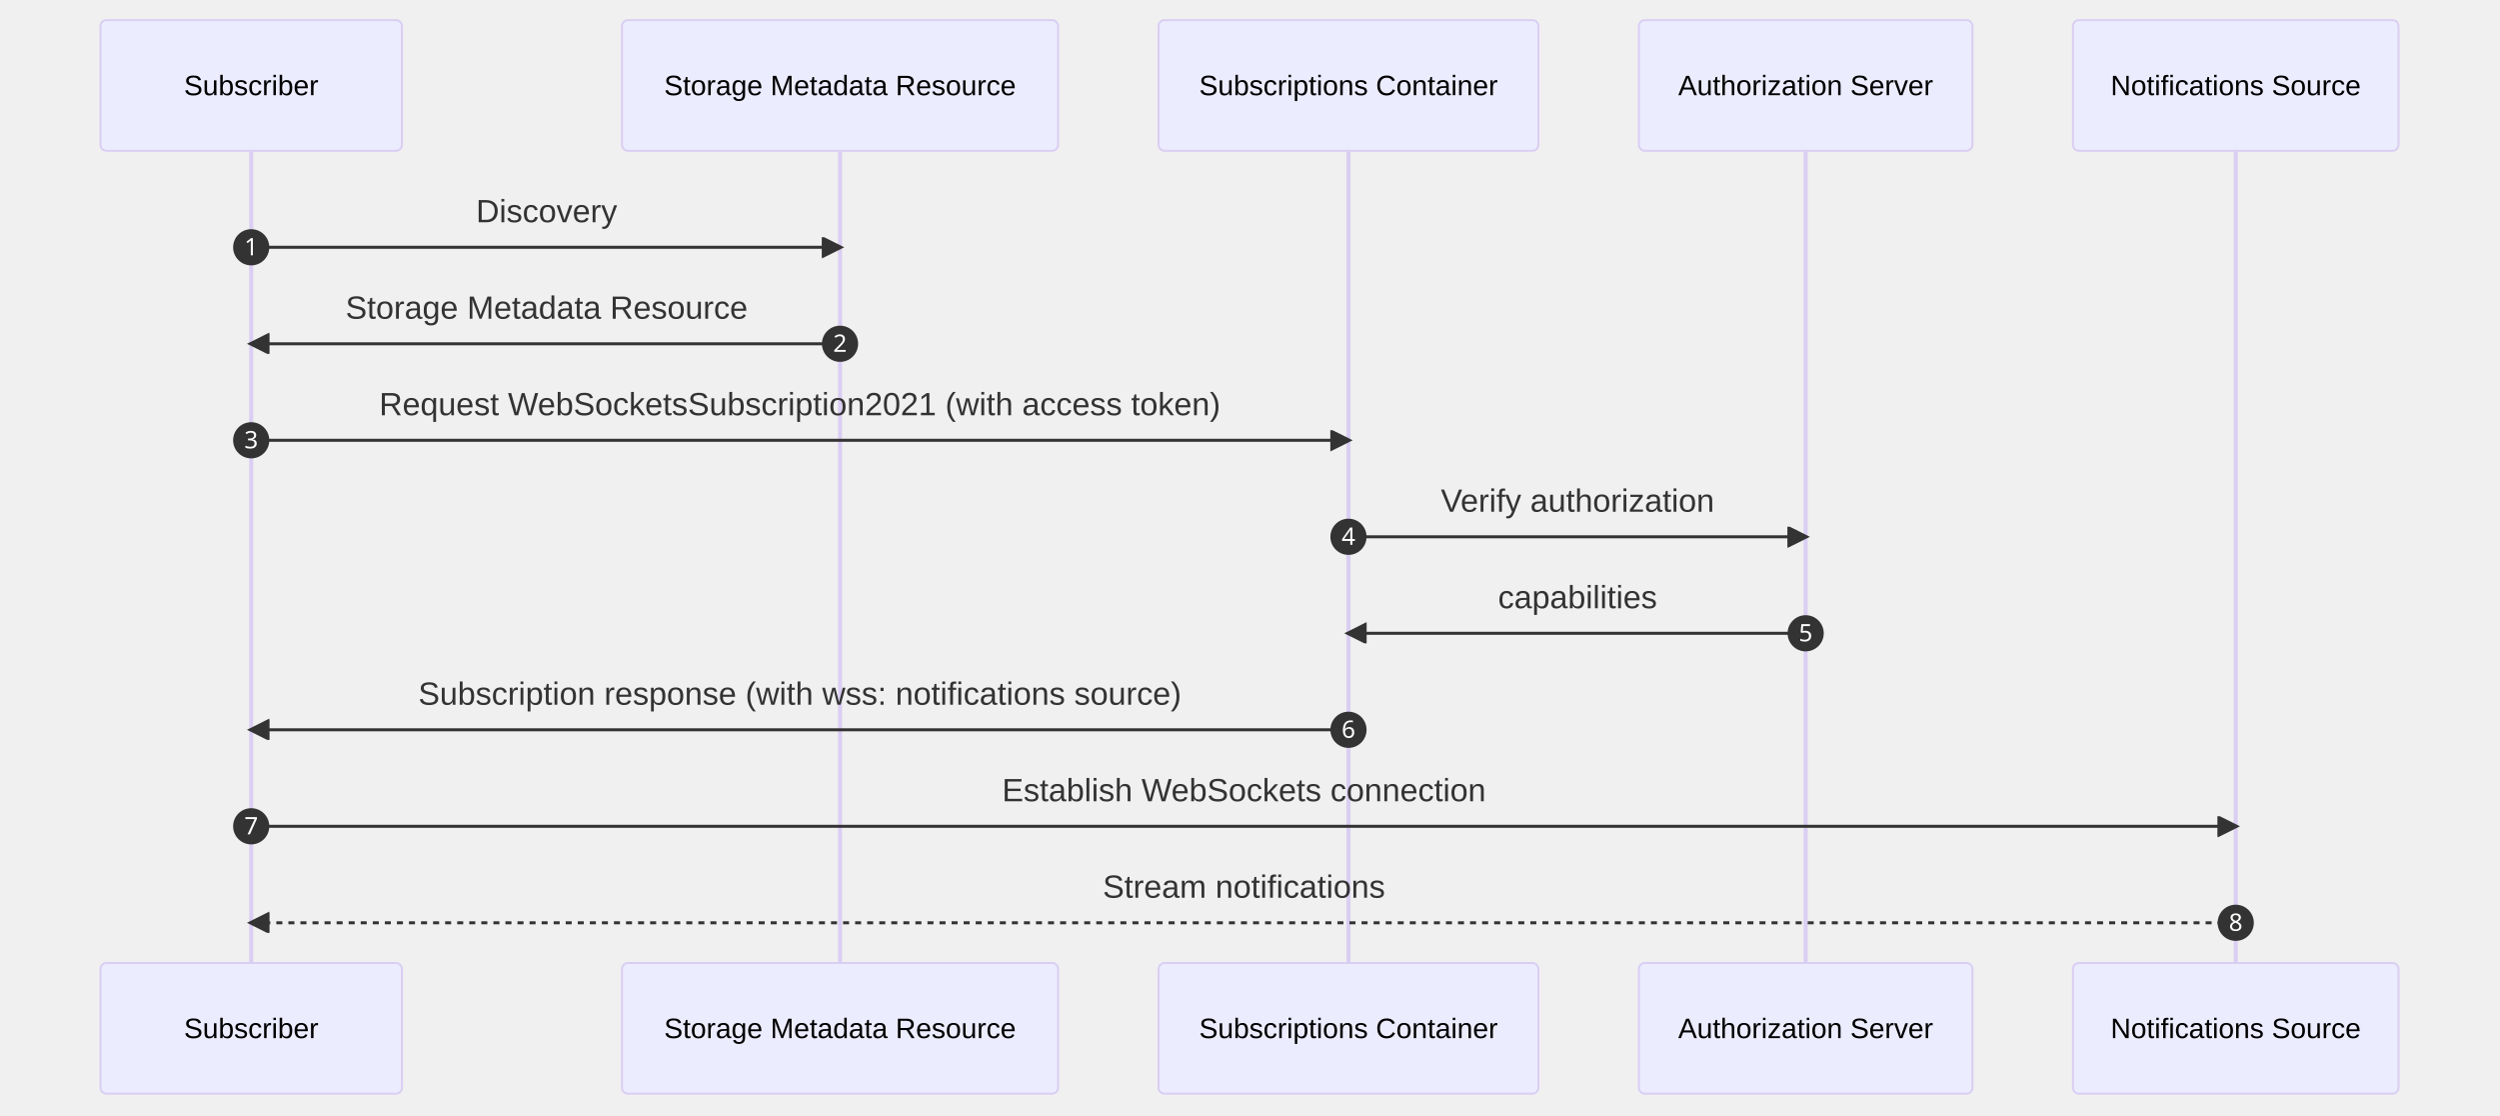
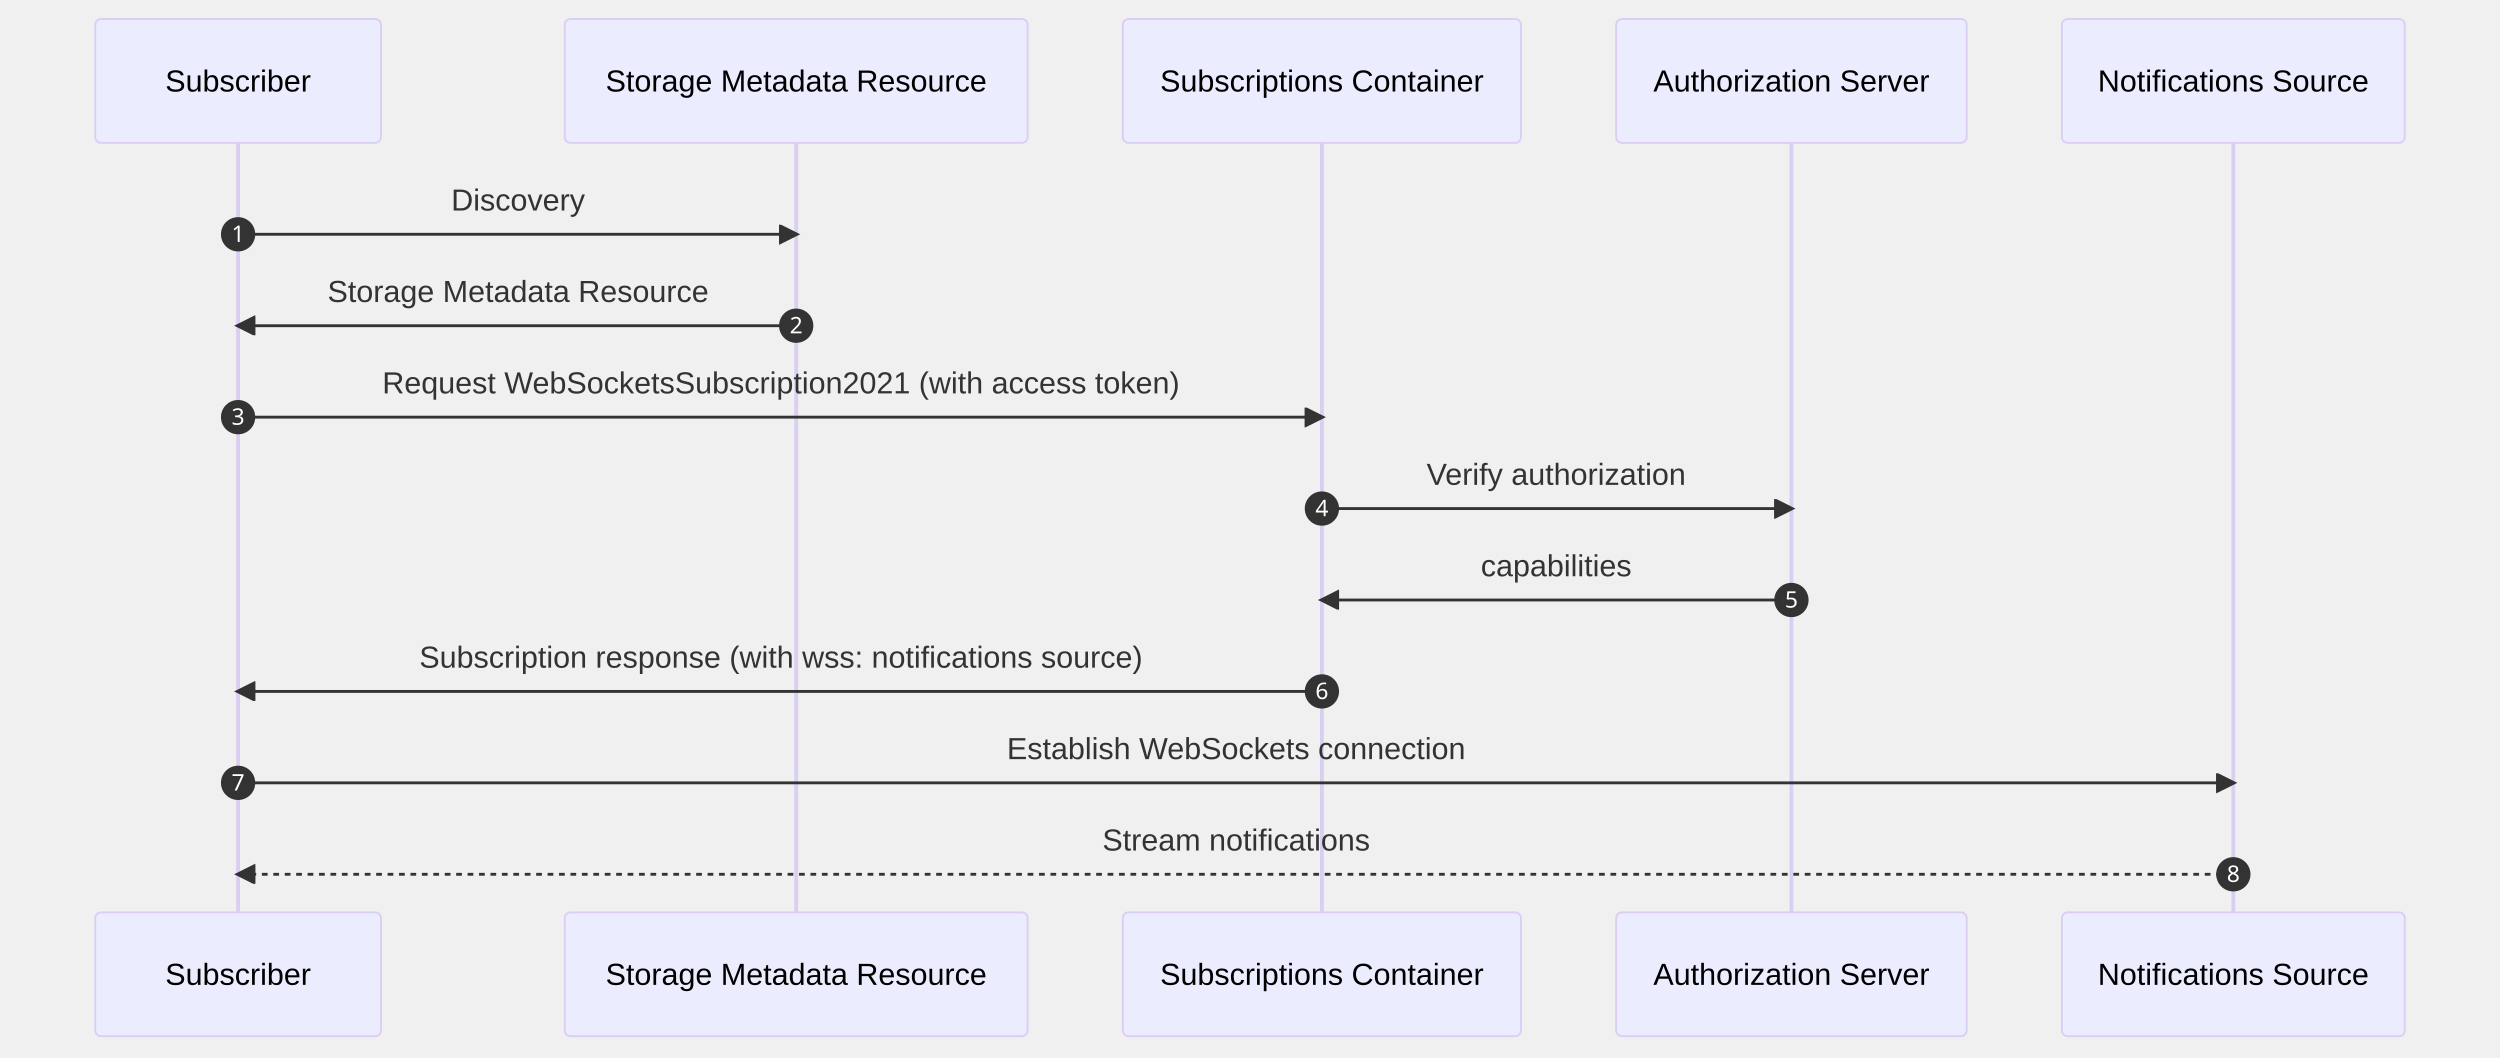
- <svg xmlns="http://www.w3.org/2000/svg" aria-labelledby="chart-title-mermaid-1667921616541 chart-desc-mermaid-1667921616541" role="img" viewBox="-50 -10 1243.5 555" style="max-width: 1243.5px; background-color: white;" width="100%" id="mermaid-1667921616541">
-   <style>#mermaid-1667921616541 {font-family:"trebuchet ms",verdana,arial,sans-serif;font-size:16px;fill:#333;}#mermaid-1667921616541 .error-icon{fill:#552222;}#mermaid-1667921616541 .error-text{fill:#552222;stroke:#552222;}#mermaid-1667921616541 .edge-thickness-normal{stroke-width:2px;}#mermaid-1667921616541 .edge-thickness-thick{stroke-width:3.5px;}#mermaid-1667921616541 .edge-pattern-solid{stroke-dasharray:0;}#mermaid-1667921616541 .edge-pattern-dashed{stroke-dasharray:3;}#mermaid-1667921616541 .edge-pattern-dotted{stroke-dasharray:2;}#mermaid-1667921616541 .marker{fill:#333333;stroke:#333333;}#mermaid-1667921616541 .marker.cross{stroke:#333333;}#mermaid-1667921616541 svg{font-family:"trebuchet ms",verdana,arial,sans-serif;font-size:16px;}#mermaid-1667921616541 .actor{stroke:hsl(259.626, 59.777%, 87.902%);fill:#ECECFF;}#mermaid-1667921616541 text.actor&gt;tspan{fill:black;stroke:none;}#mermaid-1667921616541 .actor-line{stroke:grey;}#mermaid-1667921616541 .messageLine0{stroke-width:1.5;stroke-dasharray:none;stroke:#333;}#mermaid-1667921616541 .messageLine1{stroke-width:1.5;stroke-dasharray:2,2;stroke:#333;}#mermaid-1667921616541 #arrowhead path{fill:#333;stroke:#333;}#mermaid-1667921616541 .sequenceNumber{fill:white;}#mermaid-1667921616541 #sequencenumber{fill:#333;}#mermaid-1667921616541 #crosshead path{fill:#333;stroke:#333;}#mermaid-1667921616541 .messageText{fill:#333;stroke:none;}#mermaid-1667921616541 .labelBox{stroke:hsl(259.626, 59.777%, 87.902%);fill:#ECECFF;}#mermaid-1667921616541 .labelText,#mermaid-1667921616541 .labelText&gt;tspan{fill:black;stroke:none;}#mermaid-1667921616541 .loopText,#mermaid-1667921616541 .loopText&gt;tspan{fill:black;stroke:none;}#mermaid-1667921616541 .loopLine{stroke-width:2px;stroke-dasharray:2,2;stroke:hsl(259.626, 59.777%, 87.902%);fill:hsl(259.626, 59.777%, 87.902%);}#mermaid-1667921616541 .note{stroke:#aaaa33;fill:#fff5ad;}#mermaid-1667921616541 .noteText,#mermaid-1667921616541 .noteText&gt;tspan{fill:black;stroke:none;}#mermaid-1667921616541 .activation0{fill:#f4f4f4;stroke:#666;}#mermaid-1667921616541 .activation1{fill:#f4f4f4;stroke:#666;}#mermaid-1667921616541 .activation2{fill:#f4f4f4;stroke:#666;}#mermaid-1667921616541 .actorPopupMenu{position:absolute;}#mermaid-1667921616541 .actorPopupMenuPanel{position:absolute;fill:#ECECFF;box-shadow:0px 8px 16px 0px rgba(0,0,0,0.2);filter:drop-shadow(3px 5px 2px rgb(0 0 0 / 0.4));}#mermaid-1667921616541 .actor-man line{stroke:hsl(259.626, 59.777%, 87.902%);fill:#ECECFF;}#mermaid-1667921616541 .actor-man circle,#mermaid-1667921616541 line{stroke:hsl(259.626, 59.777%, 87.902%);fill:#ECECFF;stroke-width:2px;}#mermaid-1667921616541 :root{--mermaid-font-family:"trebuchet ms",verdana,arial,sans-serif;}</style>
+ <svg xmlns="http://www.w3.org/2000/svg" aria-labelledby="chart-title-mermaid-1668695812814 chart-desc-mermaid-1668695812814" role="img" viewBox="-50 -10 1312.5 555" style="max-width: 1312.5px; background-color: white;" width="100%" id="mermaid-1668695812814">
+   <style>#mermaid-1668695812814 {font-family:"trebuchet ms",verdana,arial,sans-serif;font-size:16px;fill:#333;}#mermaid-1668695812814 .error-icon{fill:#552222;}#mermaid-1668695812814 .error-text{fill:#552222;stroke:#552222;}#mermaid-1668695812814 .edge-thickness-normal{stroke-width:2px;}#mermaid-1668695812814 .edge-thickness-thick{stroke-width:3.5px;}#mermaid-1668695812814 .edge-pattern-solid{stroke-dasharray:0;}#mermaid-1668695812814 .edge-pattern-dashed{stroke-dasharray:3;}#mermaid-1668695812814 .edge-pattern-dotted{stroke-dasharray:2;}#mermaid-1668695812814 .marker{fill:#333333;stroke:#333333;}#mermaid-1668695812814 .marker.cross{stroke:#333333;}#mermaid-1668695812814 svg{font-family:"trebuchet ms",verdana,arial,sans-serif;font-size:16px;}#mermaid-1668695812814 .actor{stroke:hsl(259.626, 59.777%, 87.902%);fill:#ECECFF;}#mermaid-1668695812814 text.actor&gt;tspan{fill:black;stroke:none;}#mermaid-1668695812814 .actor-line{stroke:grey;}#mermaid-1668695812814 .messageLine0{stroke-width:1.5;stroke-dasharray:none;stroke:#333;}#mermaid-1668695812814 .messageLine1{stroke-width:1.5;stroke-dasharray:2,2;stroke:#333;}#mermaid-1668695812814 #arrowhead path{fill:#333;stroke:#333;}#mermaid-1668695812814 .sequenceNumber{fill:white;}#mermaid-1668695812814 #sequencenumber{fill:#333;}#mermaid-1668695812814 #crosshead path{fill:#333;stroke:#333;}#mermaid-1668695812814 .messageText{fill:#333;stroke:none;}#mermaid-1668695812814 .labelBox{stroke:hsl(259.626, 59.777%, 87.902%);fill:#ECECFF;}#mermaid-1668695812814 .labelText,#mermaid-1668695812814 .labelText&gt;tspan{fill:black;stroke:none;}#mermaid-1668695812814 .loopText,#mermaid-1668695812814 .loopText&gt;tspan{fill:black;stroke:none;}#mermaid-1668695812814 .loopLine{stroke-width:2px;stroke-dasharray:2,2;stroke:hsl(259.626, 59.777%, 87.902%);fill:hsl(259.626, 59.777%, 87.902%);}#mermaid-1668695812814 .note{stroke:#aaaa33;fill:#fff5ad;}#mermaid-1668695812814 .noteText,#mermaid-1668695812814 .noteText&gt;tspan{fill:black;stroke:none;}#mermaid-1668695812814 .activation0{fill:#f4f4f4;stroke:#666;}#mermaid-1668695812814 .activation1{fill:#f4f4f4;stroke:#666;}#mermaid-1668695812814 .activation2{fill:#f4f4f4;stroke:#666;}#mermaid-1668695812814 .actorPopupMenu{position:absolute;}#mermaid-1668695812814 .actorPopupMenuPanel{position:absolute;fill:#ECECFF;box-shadow:0px 8px 16px 0px rgba(0,0,0,0.2);filter:drop-shadow(3px 5px 2px rgb(0 0 0 / 0.4));}#mermaid-1668695812814 .actor-man line{stroke:hsl(259.626, 59.777%, 87.902%);fill:#ECECFF;}#mermaid-1668695812814 .actor-man circle,#mermaid-1668695812814 line{stroke:hsl(259.626, 59.777%, 87.902%);fill:#ECECFF;stroke-width:2px;}#mermaid-1668695812814 :root{--mermaid-font-family:"trebuchet ms",verdana,arial,sans-serif;}</style>
  <g />
  <defs>
    <symbol height="24" width="24" id="computer">
      <path d="M2 2v13h20v-13h-20zm18 11h-16v-9h16v9zm-10.228 6l.466-1h3.524l.467 1h-4.457zm14.228 3h-24l2-6h2.104l-1.33 4h18.45l-1.297-4h2.073l2 6zm-5-10h-14v-7h14v7z" transform="scale(.5)" />
    </symbol>
  </defs>
  <defs>
    <symbol clip-rule="evenodd" fill-rule="evenodd" id="database">
      <path d="M12.258.001l.256.004.255.005.253.008.251.01.249.012.247.015.246.016.242.019.241.02.239.023.236.024.233.027.231.028.229.031.225.032.223.034.22.036.217.038.214.04.211.041.208.043.205.045.201.046.198.048.194.05.191.051.187.053.183.054.18.056.175.057.172.059.168.06.163.061.16.063.155.064.15.066.074.033.073.033.071.034.07.034.069.035.068.035.067.035.066.035.064.036.064.036.062.036.06.036.06.037.058.037.058.037.055.038.055.038.053.038.052.038.051.039.05.039.048.039.047.039.045.04.044.04.043.04.041.04.04.041.039.041.037.041.036.041.034.041.033.042.032.042.03.042.029.042.027.042.026.043.024.043.023.043.021.043.02.043.018.044.017.043.015.044.013.044.012.044.011.045.009.044.007.045.006.045.004.045.002.045.001.045v17l-.001.045-.002.045-.004.045-.006.045-.007.045-.009.044-.011.045-.012.044-.013.044-.015.044-.017.043-.018.044-.02.043-.021.043-.023.043-.024.043-.026.043-.027.042-.029.042-.03.042-.032.042-.033.042-.034.041-.036.041-.037.041-.039.041-.04.041-.041.04-.043.04-.044.04-.045.04-.047.039-.048.039-.05.039-.051.039-.052.038-.053.038-.055.038-.055.038-.058.037-.058.037-.06.037-.06.036-.062.036-.064.036-.064.036-.066.035-.067.035-.068.035-.069.035-.07.034-.071.034-.073.033-.074.033-.15.066-.155.064-.16.063-.163.061-.168.06-.172.059-.175.057-.18.056-.183.054-.187.053-.191.051-.194.05-.198.048-.201.046-.205.045-.208.043-.211.041-.214.04-.217.038-.22.036-.223.034-.225.032-.229.031-.231.028-.233.027-.236.024-.239.023-.241.02-.242.019-.246.016-.247.015-.249.012-.251.01-.253.008-.255.005-.256.004-.258.001-.258-.001-.256-.004-.255-.005-.253-.008-.251-.01-.249-.012-.247-.015-.245-.016-.243-.019-.241-.02-.238-.023-.236-.024-.234-.027-.231-.028-.228-.031-.226-.032-.223-.034-.22-.036-.217-.038-.214-.04-.211-.041-.208-.043-.204-.045-.201-.046-.198-.048-.195-.05-.19-.051-.187-.053-.184-.054-.179-.056-.176-.057-.172-.059-.167-.06-.164-.061-.159-.063-.155-.064-.151-.066-.074-.033-.072-.033-.072-.034-.07-.034-.069-.035-.068-.035-.067-.035-.066-.035-.064-.036-.063-.036-.062-.036-.061-.036-.06-.037-.058-.037-.057-.037-.056-.038-.055-.038-.053-.038-.052-.038-.051-.039-.049-.039-.049-.039-.046-.039-.046-.04-.044-.04-.043-.04-.041-.04-.04-.041-.039-.041-.037-.041-.036-.041-.034-.041-.033-.042-.032-.042-.03-.042-.029-.042-.027-.042-.026-.043-.024-.043-.023-.043-.021-.043-.02-.043-.018-.044-.017-.043-.015-.044-.013-.044-.012-.044-.011-.045-.009-.044-.007-.045-.006-.045-.004-.045-.002-.045-.001-.045v-17l.001-.045.002-.045.004-.045.006-.045.007-.045.009-.044.011-.045.012-.044.013-.044.015-.044.017-.043.018-.044.02-.043.021-.043.023-.043.024-.043.026-.043.027-.042.029-.042.03-.042.032-.042.033-.042.034-.041.036-.041.037-.041.039-.041.04-.041.041-.04.043-.04.044-.04.046-.04.046-.039.049-.039.049-.039.051-.039.052-.038.053-.038.055-.038.056-.038.057-.037.058-.037.06-.037.061-.036.062-.036.063-.036.064-.036.066-.035.067-.035.068-.035.069-.035.07-.034.072-.034.072-.033.074-.033.151-.066.155-.064.159-.063.164-.061.167-.06.172-.059.176-.057.179-.056.184-.054.187-.053.19-.051.195-.05.198-.048.201-.046.204-.045.208-.043.211-.041.214-.04.217-.038.22-.036.223-.034.226-.032.228-.031.231-.028.234-.027.236-.024.238-.023.241-.02.243-.019.245-.016.247-.015.249-.012.251-.01.253-.008.255-.005.256-.004.258-.001.258.001zm-9.258 20.499v.01l.001.021.003.021.004.022.005.021.006.022.007.022.009.023.01.022.011.023.012.023.013.023.015.023.016.024.017.023.018.024.019.024.021.024.022.025.023.024.024.025.052.049.056.05.061.051.066.051.07.051.075.051.079.052.084.052.088.052.092.052.097.052.102.051.105.052.11.052.114.051.119.051.123.051.127.05.131.05.135.05.139.048.144.049.147.047.152.047.155.047.16.045.163.045.167.043.171.043.176.041.178.041.183.039.187.039.19.037.194.035.197.035.202.033.204.031.209.03.212.029.216.027.219.025.222.024.226.021.23.02.233.018.236.016.24.015.243.012.246.01.249.008.253.005.256.004.259.001.26-.001.257-.004.254-.005.25-.008.247-.011.244-.012.241-.014.237-.016.233-.018.231-.021.226-.021.224-.024.22-.026.216-.027.212-.028.21-.031.205-.031.202-.034.198-.034.194-.036.191-.037.187-.039.183-.04.179-.04.175-.042.172-.043.168-.044.163-.045.16-.046.155-.046.152-.047.148-.048.143-.049.139-.049.136-.05.131-.05.126-.05.123-.051.118-.052.114-.051.11-.052.106-.052.101-.052.096-.052.092-.052.088-.053.083-.051.079-.052.074-.052.07-.051.065-.051.06-.051.056-.05.051-.05.023-.024.023-.025.021-.024.02-.024.019-.024.018-.024.017-.024.015-.023.014-.024.013-.023.012-.023.01-.023.01-.022.008-.022.006-.022.006-.022.004-.022.004-.021.001-.021.001-.021v-4.127l-.077.055-.08.053-.083.054-.085.053-.087.052-.09.052-.093.051-.095.05-.097.05-.1.049-.102.049-.105.048-.106.047-.109.047-.111.046-.114.045-.115.045-.118.044-.12.043-.122.042-.124.042-.126.041-.128.04-.13.04-.132.038-.134.038-.135.037-.138.037-.139.035-.142.035-.143.034-.144.033-.147.032-.148.031-.15.03-.151.03-.153.029-.154.027-.156.027-.158.026-.159.025-.161.024-.162.023-.163.022-.165.021-.166.02-.167.019-.169.018-.169.017-.171.016-.173.015-.173.014-.175.013-.175.012-.177.011-.178.01-.179.008-.179.008-.181.006-.182.005-.182.004-.184.003-.184.002h-.37l-.184-.002-.184-.003-.182-.004-.182-.005-.181-.006-.179-.008-.179-.008-.178-.01-.176-.011-.176-.012-.175-.013-.173-.014-.172-.015-.171-.016-.17-.017-.169-.018-.167-.019-.166-.02-.165-.021-.163-.022-.162-.023-.161-.024-.159-.025-.157-.026-.156-.027-.155-.027-.153-.029-.151-.03-.15-.03-.148-.031-.146-.032-.145-.033-.143-.034-.141-.035-.14-.035-.137-.037-.136-.037-.134-.038-.132-.038-.13-.04-.128-.04-.126-.041-.124-.042-.122-.042-.12-.044-.117-.043-.116-.045-.113-.045-.112-.046-.109-.047-.106-.047-.105-.048-.102-.049-.1-.049-.097-.05-.095-.05-.093-.052-.09-.051-.087-.052-.085-.053-.083-.054-.08-.054-.077-.054v4.127zm0-5.654v.011l.001.021.003.021.004.021.005.022.006.022.007.022.009.022.01.022.011.023.012.023.013.023.015.024.016.023.017.024.018.024.019.024.021.024.022.024.023.025.024.024.052.05.056.05.061.05.066.051.07.051.075.052.079.051.084.052.088.052.092.052.097.052.102.052.105.052.11.051.114.051.119.052.123.05.127.051.131.05.135.049.139.049.144.048.147.048.152.047.155.046.16.045.163.045.167.044.171.042.176.042.178.04.183.04.187.038.19.037.194.036.197.034.202.033.204.032.209.03.212.028.216.027.219.025.222.024.226.022.23.02.233.018.236.016.24.014.243.012.246.01.249.008.253.006.256.003.259.001.26-.001.257-.003.254-.006.25-.008.247-.01.244-.012.241-.015.237-.016.233-.018.231-.02.226-.022.224-.024.22-.025.216-.027.212-.029.21-.03.205-.032.202-.033.198-.035.194-.036.191-.037.187-.039.183-.039.179-.041.175-.042.172-.043.168-.044.163-.045.16-.045.155-.047.152-.047.148-.048.143-.048.139-.05.136-.049.131-.05.126-.051.123-.051.118-.051.114-.052.11-.052.106-.052.101-.052.096-.052.092-.052.088-.052.083-.052.079-.052.074-.051.07-.052.065-.051.06-.05.056-.051.051-.049.023-.025.023-.024.021-.025.02-.024.019-.024.018-.024.017-.024.015-.023.014-.023.013-.024.012-.022.01-.023.01-.023.008-.022.006-.022.006-.022.004-.021.004-.022.001-.021.001-.021v-4.139l-.077.054-.08.054-.083.054-.085.052-.087.053-.09.051-.093.051-.095.051-.097.05-.1.049-.102.049-.105.048-.106.047-.109.047-.111.046-.114.045-.115.044-.118.044-.12.044-.122.042-.124.042-.126.041-.128.04-.13.039-.132.039-.134.038-.135.037-.138.036-.139.036-.142.035-.143.033-.144.033-.147.033-.148.031-.15.03-.151.03-.153.028-.154.028-.156.027-.158.026-.159.025-.161.024-.162.023-.163.022-.165.021-.166.02-.167.019-.169.018-.169.017-.171.016-.173.015-.173.014-.175.013-.175.012-.177.011-.178.009-.179.009-.179.007-.181.007-.182.005-.182.004-.184.003-.184.002h-.37l-.184-.002-.184-.003-.182-.004-.182-.005-.181-.007-.179-.007-.179-.009-.178-.009-.176-.011-.176-.012-.175-.013-.173-.014-.172-.015-.171-.016-.17-.017-.169-.018-.167-.019-.166-.02-.165-.021-.163-.022-.162-.023-.161-.024-.159-.025-.157-.026-.156-.027-.155-.028-.153-.028-.151-.03-.15-.03-.148-.031-.146-.033-.145-.033-.143-.033-.141-.035-.14-.036-.137-.036-.136-.037-.134-.038-.132-.039-.13-.039-.128-.04-.126-.041-.124-.042-.122-.043-.12-.043-.117-.044-.116-.044-.113-.046-.112-.046-.109-.046-.106-.047-.105-.048-.102-.049-.1-.049-.097-.05-.095-.051-.093-.051-.09-.051-.087-.053-.085-.052-.083-.054-.08-.054-.077-.054v4.139zm0-5.666v.011l.001.02.003.022.004.021.005.022.006.021.007.022.009.023.01.022.011.023.012.023.013.023.015.023.016.024.017.024.018.023.019.024.021.025.022.024.023.024.024.025.052.05.056.05.061.05.066.051.07.051.075.052.079.051.084.052.088.052.092.052.097.052.102.052.105.051.11.052.114.051.119.051.123.051.127.05.131.05.135.05.139.049.144.048.147.048.152.047.155.046.16.045.163.045.167.043.171.043.176.042.178.04.183.04.187.038.19.037.194.036.197.034.202.033.204.032.209.03.212.028.216.027.219.025.222.024.226.021.23.02.233.018.236.017.24.014.243.012.246.01.249.008.253.006.256.003.259.001.26-.001.257-.003.254-.006.25-.008.247-.01.244-.013.241-.014.237-.016.233-.018.231-.02.226-.022.224-.024.22-.025.216-.027.212-.029.21-.03.205-.032.202-.033.198-.035.194-.036.191-.037.187-.039.183-.039.179-.041.175-.042.172-.043.168-.044.163-.045.16-.045.155-.047.152-.047.148-.048.143-.049.139-.049.136-.049.131-.051.126-.05.123-.051.118-.052.114-.051.11-.052.106-.052.101-.052.096-.052.092-.052.088-.052.083-.052.079-.052.074-.052.07-.051.065-.051.06-.051.056-.05.051-.049.023-.025.023-.025.021-.024.02-.024.019-.024.018-.024.017-.024.015-.023.014-.024.013-.023.012-.023.01-.022.01-.023.008-.022.006-.022.006-.022.004-.022.004-.021.001-.021.001-.021v-4.153l-.077.054-.08.054-.083.053-.085.053-.087.053-.09.051-.093.051-.095.051-.097.05-.1.049-.102.048-.105.048-.106.048-.109.046-.111.046-.114.046-.115.044-.118.044-.12.043-.122.043-.124.042-.126.041-.128.04-.13.039-.132.039-.134.038-.135.037-.138.036-.139.036-.142.034-.143.034-.144.033-.147.032-.148.032-.15.03-.151.03-.153.028-.154.028-.156.027-.158.026-.159.024-.161.024-.162.023-.163.023-.165.021-.166.02-.167.019-.169.018-.169.017-.171.016-.173.015-.173.014-.175.013-.175.012-.177.01-.178.01-.179.009-.179.007-.181.006-.182.006-.182.004-.184.003-.184.001-.185.001-.185-.001-.184-.001-.184-.003-.182-.004-.182-.006-.181-.006-.179-.007-.179-.009-.178-.01-.176-.01-.176-.012-.175-.013-.173-.014-.172-.015-.171-.016-.17-.017-.169-.018-.167-.019-.166-.02-.165-.021-.163-.023-.162-.023-.161-.024-.159-.024-.157-.026-.156-.027-.155-.028-.153-.028-.151-.03-.15-.03-.148-.032-.146-.032-.145-.033-.143-.034-.141-.034-.14-.036-.137-.036-.136-.037-.134-.038-.132-.039-.13-.039-.128-.041-.126-.041-.124-.041-.122-.043-.12-.043-.117-.044-.116-.044-.113-.046-.112-.046-.109-.046-.106-.048-.105-.048-.102-.048-.1-.05-.097-.049-.095-.051-.093-.051-.09-.052-.087-.052-.085-.053-.083-.053-.08-.054-.077-.054v4.153zm8.74-8.179l-.257.004-.254.005-.25.008-.247.011-.244.012-.241.014-.237.016-.233.018-.231.021-.226.022-.224.023-.22.026-.216.027-.212.028-.21.031-.205.032-.202.033-.198.034-.194.036-.191.038-.187.038-.183.04-.179.041-.175.042-.172.043-.168.043-.163.045-.16.046-.155.046-.152.048-.148.048-.143.048-.139.049-.136.05-.131.05-.126.051-.123.051-.118.051-.114.052-.11.052-.106.052-.101.052-.096.052-.092.052-.088.052-.083.052-.079.052-.074.051-.07.052-.065.051-.06.05-.056.05-.051.05-.023.025-.023.024-.021.024-.02.025-.019.024-.018.024-.017.023-.015.024-.014.023-.013.023-.012.023-.01.023-.01.022-.008.022-.006.023-.006.021-.004.022-.004.021-.001.021-.001.021.001.021.001.021.004.021.004.022.006.021.006.023.008.022.01.022.01.023.012.023.013.023.014.023.015.024.017.023.018.024.019.024.02.025.021.024.023.024.023.025.051.05.056.05.06.05.065.051.07.052.074.051.079.052.083.052.088.052.092.052.096.052.101.052.106.052.11.052.114.052.118.051.123.051.126.051.131.05.136.05.139.049.143.048.148.048.152.048.155.046.16.046.163.045.168.043.172.043.175.042.179.041.183.04.187.038.191.038.194.036.198.034.202.033.205.032.21.031.212.028.216.027.22.026.224.023.226.022.231.021.233.018.237.016.241.014.244.012.247.011.25.008.254.005.257.004.26.001.26-.001.257-.004.254-.005.25-.008.247-.011.244-.012.241-.014.237-.016.233-.018.231-.021.226-.022.224-.023.22-.026.216-.027.212-.028.21-.031.205-.032.202-.033.198-.034.194-.036.191-.038.187-.038.183-.04.179-.041.175-.042.172-.043.168-.043.163-.045.16-.046.155-.046.152-.048.148-.048.143-.048.139-.049.136-.05.131-.05.126-.051.123-.051.118-.051.114-.052.11-.052.106-.052.101-.052.096-.052.092-.052.088-.052.083-.052.079-.052.074-.051.07-.052.065-.051.06-.05.056-.05.051-.05.023-.025.023-.024.021-.024.02-.025.019-.024.018-.024.017-.023.015-.024.014-.023.013-.023.012-.023.01-.023.01-.022.008-.022.006-.023.006-.021.004-.022.004-.021.001-.021.001-.021-.001-.021-.001-.021-.004-.021-.004-.022-.006-.021-.006-.023-.008-.022-.01-.022-.01-.023-.012-.023-.013-.023-.014-.023-.015-.024-.017-.023-.018-.024-.019-.024-.02-.025-.021-.024-.023-.024-.023-.025-.051-.05-.056-.05-.06-.05-.065-.051-.07-.052-.074-.051-.079-.052-.083-.052-.088-.052-.092-.052-.096-.052-.101-.052-.106-.052-.11-.052-.114-.052-.118-.051-.123-.051-.126-.051-.131-.05-.136-.05-.139-.049-.143-.048-.148-.048-.152-.048-.155-.046-.16-.046-.163-.045-.168-.043-.172-.043-.175-.042-.179-.041-.183-.04-.187-.038-.191-.038-.194-.036-.198-.034-.202-.033-.205-.032-.21-.031-.212-.028-.216-.027-.22-.026-.224-.023-.226-.022-.231-.021-.233-.018-.237-.016-.241-.014-.244-.012-.247-.011-.25-.008-.254-.005-.257-.004-.26-.001-.26.001z" transform="scale(.5)" />
    </symbol>
  </defs>
  <defs>
    <symbol height="24" width="24" id="clock">
      <path d="M12 2c5.514 0 10 4.486 10 10s-4.486 10-10 10-10-4.486-10-10 4.486-10 10-10zm0-2c-6.627 0-12 5.373-12 12s5.373 12 12 12 12-5.373 12-12-5.373-12-12-12zm5.848 12.459c.202.038.202.333.001.372-1.907.361-6.045 1.111-6.547 1.111-.719 0-1.301-.582-1.301-1.301 0-.512.77-5.447 1.125-7.445.034-.192.312-.181.343.014l.985 6.238 5.394 1.011z" transform="scale(.5)" />
    </symbol>
  </defs>
  <g>
    <line stroke="#999" stroke-width="0.5px" class="200" y2="489" x2="75" y1="5" x1="75" id="actor0" />
    <g id="root-0">
      <rect class="actor" ry="3" rx="3" height="65" width="150" stroke="#666" fill="#eaeaea" y="0" x="0" />
-       <text style="text-anchor: middle; font-size: 14px; font-weight: 400;" class="actor" alignment-baseline="central" dominant-baseline="central" y="32.5" x="75">
+       <text style="text-anchor: middle; font-size: 16px; font-weight: 400;" class="actor" alignment-baseline="central" dominant-baseline="central" y="32.5" x="75">
        <tspan dy="0" x="75">Subscriber</tspan>
      </text>
    </g>
  </g>
  <g>
    <line stroke="#999" stroke-width="0.5px" class="200" y2="489" x2="368" y1="5" x1="368" id="actor1" />
    <g id="root-1">
-       <rect class="actor" ry="3" rx="3" height="65" width="217" stroke="#666" fill="#eaeaea" y="0" x="259.5" />
-       <text style="text-anchor: middle; font-size: 14px; font-weight: 400;" class="actor" alignment-baseline="central" dominant-baseline="central" y="32.5" x="368">
+       <rect class="actor" ry="3" rx="3" height="65" width="243" stroke="#666" fill="#eaeaea" y="0" x="246.5" />
+       <text style="text-anchor: middle; font-size: 16px; font-weight: 400;" class="actor" alignment-baseline="central" dominant-baseline="central" y="32.5" x="368">
        <tspan dy="0" x="368">Storage Metadata Resource</tspan>
      </text>
    </g>
  </g>
  <g>
-     <line stroke="#999" stroke-width="0.5px" class="200" y2="489" x2="621" y1="5" x1="621" id="actor2" />
+     <line stroke="#999" stroke-width="0.5px" class="200" y2="489" x2="644" y1="5" x1="644" id="actor2" />
    <g id="root-2">
-       <rect class="actor" ry="3" rx="3" height="65" width="189" stroke="#666" fill="#eaeaea" y="0" x="526.5" />
-       <text style="text-anchor: middle; font-size: 14px; font-weight: 400;" class="actor" alignment-baseline="central" dominant-baseline="central" y="32.5" x="621">
-         <tspan dy="0" x="621">Subscriptions Container</tspan>
+       <rect class="actor" ry="3" rx="3" height="65" width="209" stroke="#666" fill="#eaeaea" y="0" x="539.5" />
+       <text style="text-anchor: middle; font-size: 16px; font-weight: 400;" class="actor" alignment-baseline="central" dominant-baseline="central" y="32.5" x="644">
+         <tspan dy="0" x="644">Subscriptions Container</tspan>
      </text>
    </g>
  </g>
  <g>
-     <line stroke="#999" stroke-width="0.5px" class="200" y2="489" x2="848.5" y1="5" x1="848.5" id="actor3" />
+     <line stroke="#999" stroke-width="0.5px" class="200" y2="489" x2="890.5" y1="5" x1="890.5" id="actor3" />
    <g id="root-3">
-       <rect class="actor" ry="3" rx="3" height="65" width="166" stroke="#666" fill="#eaeaea" y="0" x="765.5" />
-       <text style="text-anchor: middle; font-size: 14px; font-weight: 400;" class="actor" alignment-baseline="central" dominant-baseline="central" y="32.5" x="848.5">
-         <tspan dy="0" x="848.5">Authorization Server</tspan>
+       <rect class="actor" ry="3" rx="3" height="65" width="184" stroke="#666" fill="#eaeaea" y="0" x="798.5" />
+       <text style="text-anchor: middle; font-size: 16px; font-weight: 400;" class="actor" alignment-baseline="central" dominant-baseline="central" y="32.5" x="890.5">
+         <tspan dy="0" x="890.5">Authorization Server</tspan>
      </text>
    </g>
  </g>
  <g>
-     <line stroke="#999" stroke-width="0.5px" class="200" y2="489" x2="1062.5" y1="5" x1="1062.5" id="actor4" />
+     <line stroke="#999" stroke-width="0.5px" class="200" y2="489" x2="1122.5" y1="5" x1="1122.5" id="actor4" />
    <g id="root-4">
-       <rect class="actor" ry="3" rx="3" height="65" width="162" stroke="#666" fill="#eaeaea" y="0" x="981.5" />
-       <text style="text-anchor: middle; font-size: 14px; font-weight: 400;" class="actor" alignment-baseline="central" dominant-baseline="central" y="32.5" x="1062.5">
-         <tspan dy="0" x="1062.5">Notifications Source</tspan>
+       <rect class="actor" ry="3" rx="3" height="65" width="180" stroke="#666" fill="#eaeaea" y="0" x="1032.5" />
+       <text style="text-anchor: middle; font-size: 16px; font-weight: 400;" class="actor" alignment-baseline="central" dominant-baseline="central" y="32.5" x="1122.5">
+         <tspan dy="0" x="1122.5">Notifications Source</tspan>
      </text>
    </g>
  </g>
  <defs>
    <marker orient="auto" markerHeight="12" markerWidth="12" markerUnits="userSpaceOnUse" refY="5" refX="9" id="arrowhead">
      <path d="M 0 0 L 10 5 L 0 10 z" />
    </marker>
  </defs>
  <defs>
    <marker refY="4" refX="16" orient="auto" markerHeight="8" markerWidth="15" id="crosshead">
      <path style="stroke-dasharray: 0, 0;" d="M 9,2 V 6 L16,4 Z" stroke-width="1px" stroke="#000000" fill="black" />
      <path style="stroke-dasharray: 0, 0;" d="M 0,1 L 6,7 M 6,1 L 0,7" stroke-width="1px" stroke="#000000" fill="none" />
    </marker>
  </defs>
  <defs>
    <marker orient="auto" markerHeight="28" markerWidth="20" refY="7" refX="18" id="filled-head">
      <path d="M 18,7 L9,13 L14,7 L9,1 Z" />
    </marker>
  </defs>
  <defs>
    <marker orient="auto" markerHeight="40" markerWidth="60" refY="15" refX="15" id="sequencenumber">
      <circle r="6" cy="15" cx="15" />
    </marker>
  </defs>
  <text style="font-size: 16px; font-weight: 400;" dy="1em" class="messageText" alignment-baseline="middle" dominant-baseline="middle" text-anchor="middle" y="80" x="222">Discovery</text>
  <line style="fill: none;" marker-start="url(#sequencenumber)" marker-end="url(#arrowhead)" stroke="none" stroke-width="2" class="messageLine0" y2="113" x2="368" y1="113" x1="75" />
  <text class="sequenceNumber" text-anchor="middle" font-size="12px" font-family="sans-serif" y="117" x="75">1</text>
  <text style="font-size: 16px; font-weight: 400;" dy="1em" class="messageText" alignment-baseline="middle" dominant-baseline="middle" text-anchor="middle" y="128" x="222">Storage Metadata Resource</text>
  <line style="fill: none;" marker-start="url(#sequencenumber)" marker-end="url(#arrowhead)" stroke="none" stroke-width="2" class="messageLine0" y2="161" x2="75" y1="161" x1="368" />
  <text class="sequenceNumber" text-anchor="middle" font-size="12px" font-family="sans-serif" y="165" x="368">2</text>
-   <text style="font-size: 16px; font-weight: 400;" dy="1em" class="messageText" alignment-baseline="middle" dominant-baseline="middle" text-anchor="middle" y="176" x="348">Request WebSocketsSubscription2021 (with access token)</text>
-   <line style="fill: none;" marker-start="url(#sequencenumber)" marker-end="url(#arrowhead)" stroke="none" stroke-width="2" class="messageLine0" y2="209" x2="621" y1="209" x1="75" />
+   <text style="font-size: 16px; font-weight: 400;" dy="1em" class="messageText" alignment-baseline="middle" dominant-baseline="middle" text-anchor="middle" y="176" x="360">Request WebSocketsSubscription2021 (with access token)</text>
+   <line style="fill: none;" marker-start="url(#sequencenumber)" marker-end="url(#arrowhead)" stroke="none" stroke-width="2" class="messageLine0" y2="209" x2="644" y1="209" x1="75" />
  <text class="sequenceNumber" text-anchor="middle" font-size="12px" font-family="sans-serif" y="213" x="75">3</text>
-   <text style="font-size: 16px; font-weight: 400;" dy="1em" class="messageText" alignment-baseline="middle" dominant-baseline="middle" text-anchor="middle" y="224" x="735">Verify authorization</text>
-   <line style="fill: none;" marker-start="url(#sequencenumber)" marker-end="url(#arrowhead)" stroke="none" stroke-width="2" class="messageLine0" y2="257" x2="848.5" y1="257" x1="621" />
-   <text class="sequenceNumber" text-anchor="middle" font-size="12px" font-family="sans-serif" y="261" x="621">4</text>
-   <text style="font-size: 16px; font-weight: 400;" dy="1em" class="messageText" alignment-baseline="middle" dominant-baseline="middle" text-anchor="middle" y="272" x="735">capabilities</text>
-   <line style="fill: none;" marker-start="url(#sequencenumber)" marker-end="url(#arrowhead)" stroke="none" stroke-width="2" class="messageLine0" y2="305" x2="621" y1="305" x1="848.5" />
-   <text class="sequenceNumber" text-anchor="middle" font-size="12px" font-family="sans-serif" y="309" x="848.5">5</text>
-   <text style="font-size: 16px; font-weight: 400;" dy="1em" class="messageText" alignment-baseline="middle" dominant-baseline="middle" text-anchor="middle" y="320" x="348">Subscription response (with wss: notifications source)</text>
-   <line style="fill: none;" marker-start="url(#sequencenumber)" marker-end="url(#arrowhead)" stroke="none" stroke-width="2" class="messageLine0" y2="353" x2="75" y1="353" x1="621" />
-   <text class="sequenceNumber" text-anchor="middle" font-size="12px" font-family="sans-serif" y="357" x="621">6</text>
-   <text style="font-size: 16px; font-weight: 400;" dy="1em" class="messageText" alignment-baseline="middle" dominant-baseline="middle" text-anchor="middle" y="368" x="569">Establish WebSockets connection</text>
-   <line style="fill: none;" marker-start="url(#sequencenumber)" marker-end="url(#arrowhead)" stroke="none" stroke-width="2" class="messageLine0" y2="401" x2="1062.5" y1="401" x1="75" />
+   <text style="font-size: 16px; font-weight: 400;" dy="1em" class="messageText" alignment-baseline="middle" dominant-baseline="middle" text-anchor="middle" y="224" x="767">Verify authorization</text>
+   <line style="fill: none;" marker-start="url(#sequencenumber)" marker-end="url(#arrowhead)" stroke="none" stroke-width="2" class="messageLine0" y2="257" x2="890.5" y1="257" x1="644" />
+   <text class="sequenceNumber" text-anchor="middle" font-size="12px" font-family="sans-serif" y="261" x="644">4</text>
+   <text style="font-size: 16px; font-weight: 400;" dy="1em" class="messageText" alignment-baseline="middle" dominant-baseline="middle" text-anchor="middle" y="272" x="767">capabilities</text>
+   <line style="fill: none;" marker-start="url(#sequencenumber)" marker-end="url(#arrowhead)" stroke="none" stroke-width="2" class="messageLine0" y2="305" x2="644" y1="305" x1="890.5" />
+   <text class="sequenceNumber" text-anchor="middle" font-size="12px" font-family="sans-serif" y="309" x="890.5">5</text>
+   <text style="font-size: 16px; font-weight: 400;" dy="1em" class="messageText" alignment-baseline="middle" dominant-baseline="middle" text-anchor="middle" y="320" x="360">Subscription response (with wss: notifications source)</text>
+   <line style="fill: none;" marker-start="url(#sequencenumber)" marker-end="url(#arrowhead)" stroke="none" stroke-width="2" class="messageLine0" y2="353" x2="75" y1="353" x1="644" />
+   <text class="sequenceNumber" text-anchor="middle" font-size="12px" font-family="sans-serif" y="357" x="644">6</text>
+   <text style="font-size: 16px; font-weight: 400;" dy="1em" class="messageText" alignment-baseline="middle" dominant-baseline="middle" text-anchor="middle" y="368" x="599">Establish WebSockets connection</text>
+   <line style="fill: none;" marker-start="url(#sequencenumber)" marker-end="url(#arrowhead)" stroke="none" stroke-width="2" class="messageLine0" y2="401" x2="1122.5" y1="401" x1="75" />
  <text class="sequenceNumber" text-anchor="middle" font-size="12px" font-family="sans-serif" y="405" x="75">7</text>
-   <text style="font-size: 16px; font-weight: 400;" dy="1em" class="messageText" alignment-baseline="middle" dominant-baseline="middle" text-anchor="middle" y="416" x="569">Stream notifications</text>
-   <line style="stroke-dasharray: 3, 3; fill: none;" marker-start="url(#sequencenumber)" marker-end="url(#arrowhead)" stroke="none" stroke-width="2" class="messageLine1" y2="449" x2="75" y1="449" x1="1062.5" />
-   <text class="sequenceNumber" text-anchor="middle" font-size="12px" font-family="sans-serif" y="453" x="1062.5">8</text>
+   <text style="font-size: 16px; font-weight: 400;" dy="1em" class="messageText" alignment-baseline="middle" dominant-baseline="middle" text-anchor="middle" y="416" x="599">Stream notifications</text>
+   <line style="stroke-dasharray: 3, 3; fill: none;" marker-start="url(#sequencenumber)" marker-end="url(#arrowhead)" stroke="none" stroke-width="2" class="messageLine1" y2="449" x2="75" y1="449" x1="1122.5" />
+   <text class="sequenceNumber" text-anchor="middle" font-size="12px" font-family="sans-serif" y="453" x="1122.5">8</text>
  <g>
    <rect class="actor" ry="3" rx="3" height="65" width="150" stroke="#666" fill="#eaeaea" y="469" x="0" />
-     <text style="text-anchor: middle; font-size: 14px; font-weight: 400;" class="actor" alignment-baseline="central" dominant-baseline="central" y="501.5" x="75">
+     <text style="text-anchor: middle; font-size: 16px; font-weight: 400;" class="actor" alignment-baseline="central" dominant-baseline="central" y="501.5" x="75">
      <tspan dy="0" x="75">Subscriber</tspan>
    </text>
  </g>
  <g>
-     <rect class="actor" ry="3" rx="3" height="65" width="217" stroke="#666" fill="#eaeaea" y="469" x="259.5" />
-     <text style="text-anchor: middle; font-size: 14px; font-weight: 400;" class="actor" alignment-baseline="central" dominant-baseline="central" y="501.5" x="368">
+     <rect class="actor" ry="3" rx="3" height="65" width="243" stroke="#666" fill="#eaeaea" y="469" x="246.5" />
+     <text style="text-anchor: middle; font-size: 16px; font-weight: 400;" class="actor" alignment-baseline="central" dominant-baseline="central" y="501.5" x="368">
      <tspan dy="0" x="368">Storage Metadata Resource</tspan>
    </text>
  </g>
  <g>
-     <rect class="actor" ry="3" rx="3" height="65" width="189" stroke="#666" fill="#eaeaea" y="469" x="526.5" />
-     <text style="text-anchor: middle; font-size: 14px; font-weight: 400;" class="actor" alignment-baseline="central" dominant-baseline="central" y="501.5" x="621">
-       <tspan dy="0" x="621">Subscriptions Container</tspan>
+     <rect class="actor" ry="3" rx="3" height="65" width="209" stroke="#666" fill="#eaeaea" y="469" x="539.5" />
+     <text style="text-anchor: middle; font-size: 16px; font-weight: 400;" class="actor" alignment-baseline="central" dominant-baseline="central" y="501.5" x="644">
+       <tspan dy="0" x="644">Subscriptions Container</tspan>
    </text>
  </g>
  <g>
-     <rect class="actor" ry="3" rx="3" height="65" width="166" stroke="#666" fill="#eaeaea" y="469" x="765.5" />
-     <text style="text-anchor: middle; font-size: 14px; font-weight: 400;" class="actor" alignment-baseline="central" dominant-baseline="central" y="501.5" x="848.5">
-       <tspan dy="0" x="848.5">Authorization Server</tspan>
+     <rect class="actor" ry="3" rx="3" height="65" width="184" stroke="#666" fill="#eaeaea" y="469" x="798.5" />
+     <text style="text-anchor: middle; font-size: 16px; font-weight: 400;" class="actor" alignment-baseline="central" dominant-baseline="central" y="501.5" x="890.5">
+       <tspan dy="0" x="890.5">Authorization Server</tspan>
    </text>
  </g>
  <g>
-     <rect class="actor" ry="3" rx="3" height="65" width="162" stroke="#666" fill="#eaeaea" y="469" x="981.5" />
-     <text style="text-anchor: middle; font-size: 14px; font-weight: 400;" class="actor" alignment-baseline="central" dominant-baseline="central" y="501.5" x="1062.5">
-       <tspan dy="0" x="1062.5">Notifications Source</tspan>
+     <rect class="actor" ry="3" rx="3" height="65" width="180" stroke="#666" fill="#eaeaea" y="469" x="1032.5" />
+     <text style="text-anchor: middle; font-size: 16px; font-weight: 400;" class="actor" alignment-baseline="central" dominant-baseline="central" y="501.5" x="1122.5">
+       <tspan dy="0" x="1122.5">Notifications Source</tspan>
    </text>
  </g>
</svg>
